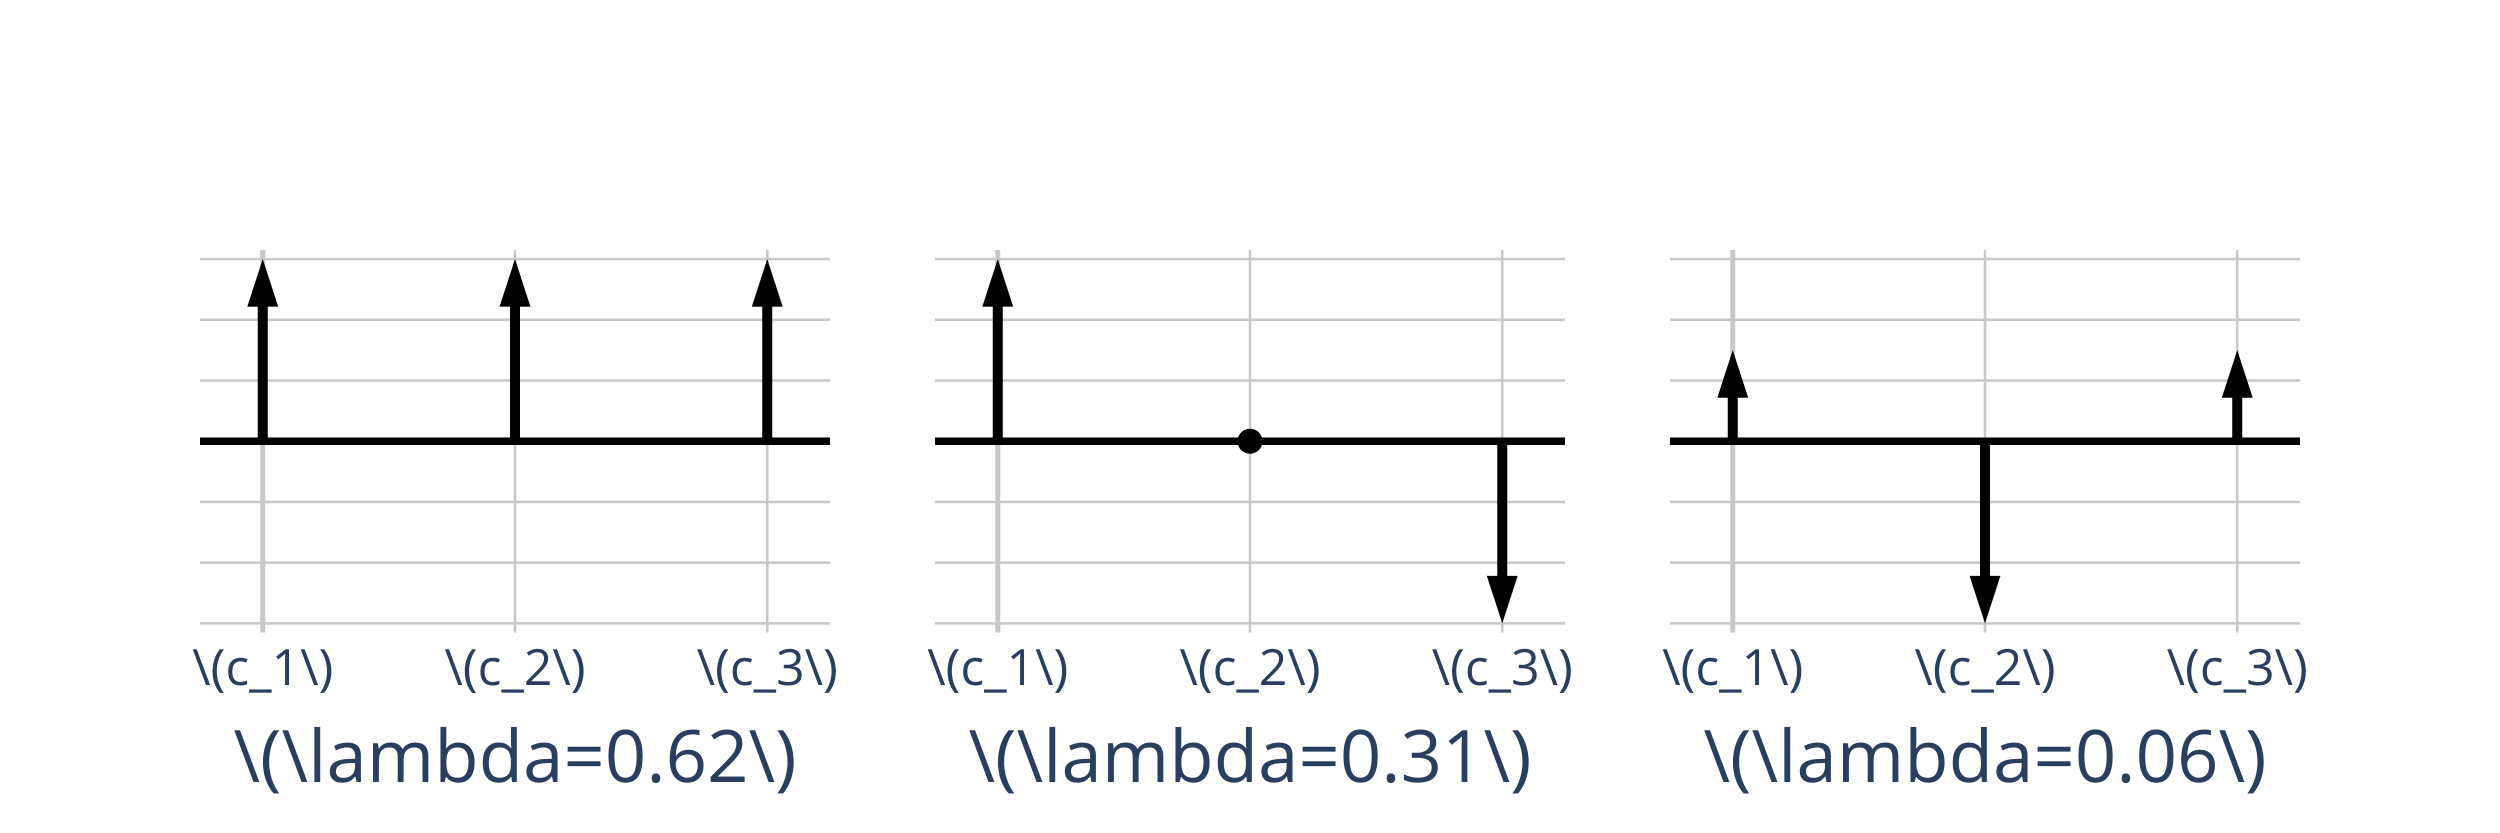
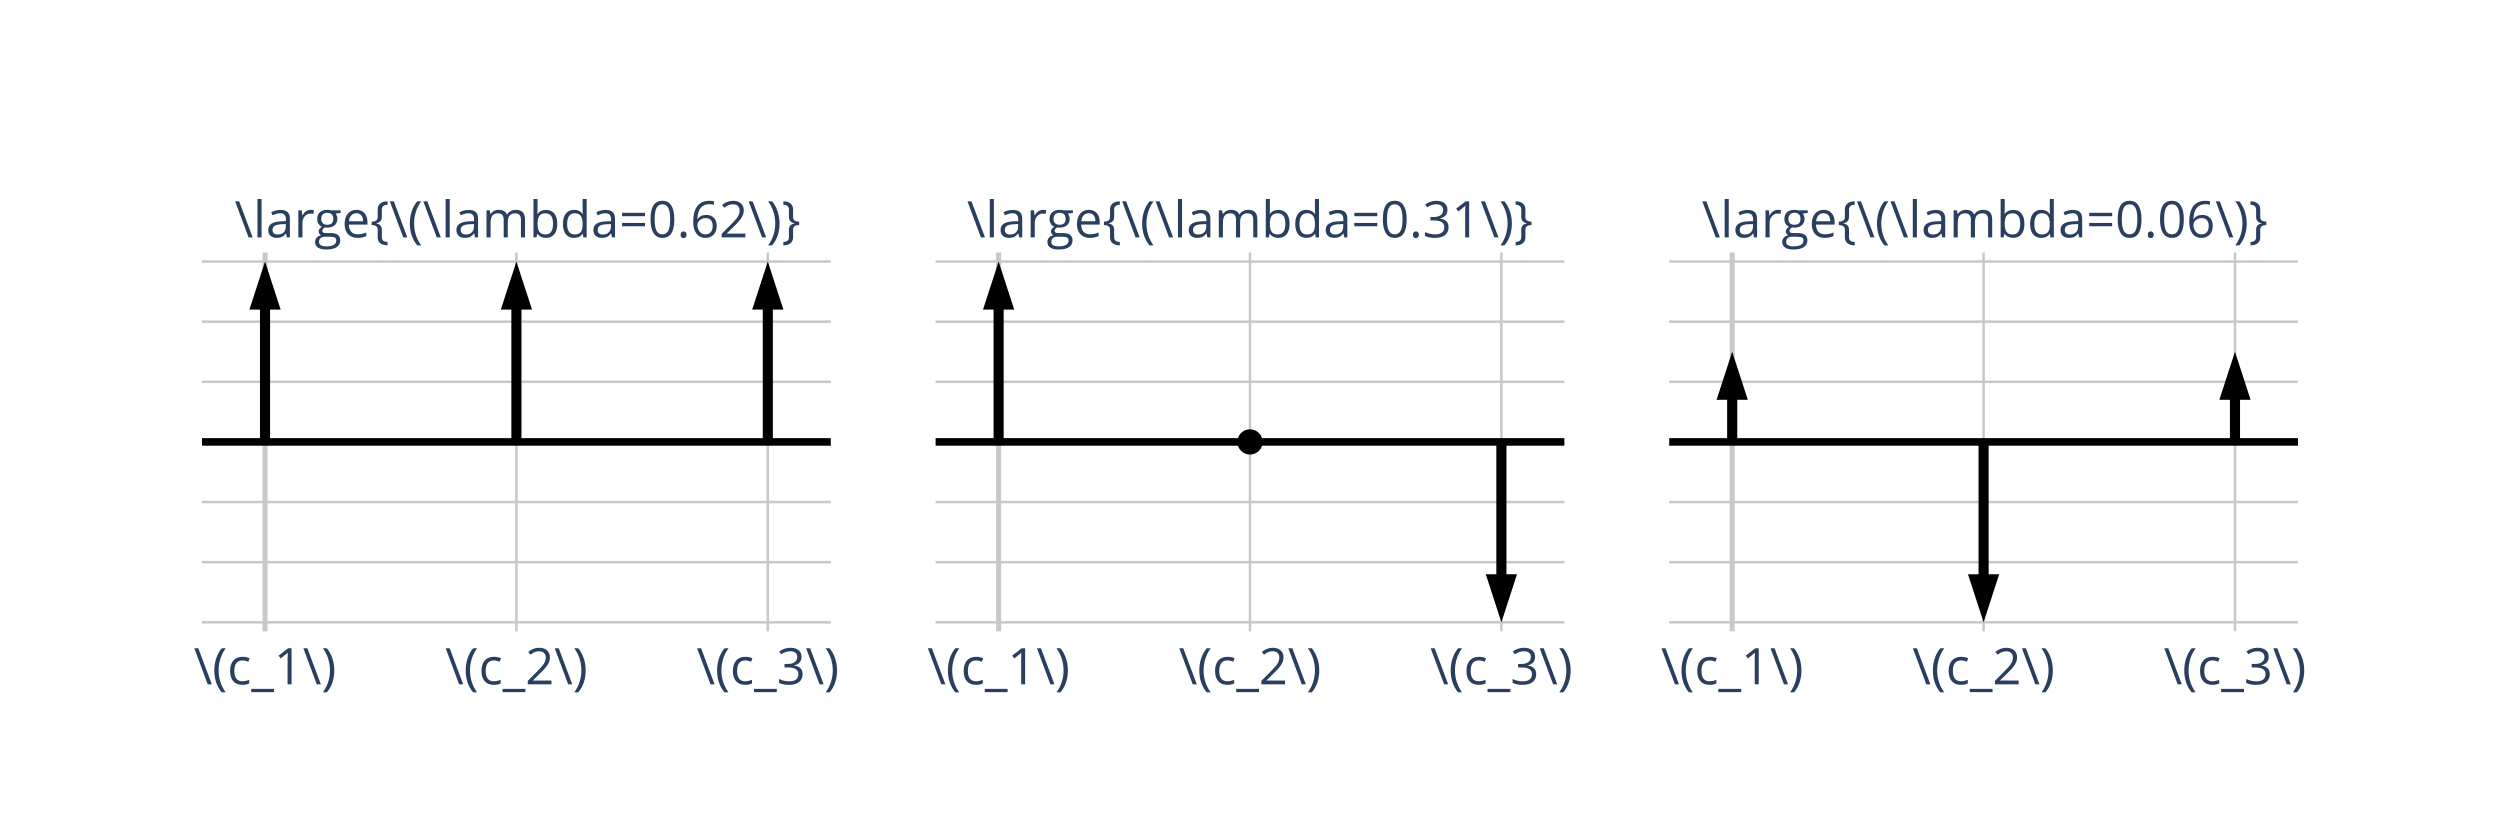
- <svg xmlns="http://www.w3.org/2000/svg" class="main-svg" width="1000" height="333" style="" viewBox="0 0 1000 333">
-   <rect x="0" y="0" width="1000" height="333" style="fill: rgb(255, 255, 255); fill-opacity: 1;" />
-   <defs id="defs-f43758">
+ <svg xmlns="http://www.w3.org/2000/svg" class="main-svg" width="990" height="330" style="" viewBox="0 0 990 330">
+   <rect x="0" y="0" width="990" height="330" style="fill: rgb(255, 255, 255); fill-opacity: 1;" />
+   <defs id="defs-70f9dd">
    <g class="clips">
-       <clipPath id="clipf43758xyplot" class="plotclip">
-         <rect width="252" height="153" />
-       </clipPath>
-       <clipPath id="clipf43758x2y2plot" class="plotclip">
-         <rect width="252" height="153" />
-       </clipPath>
-       <clipPath id="clipf43758x3y3plot" class="plotclip">
-         <rect width="252" height="153" />
-       </clipPath>
-       <clipPath class="axesclip" id="clipf43758x">
-         <rect x="80" y="0" width="252" height="333" />
-       </clipPath>
-       <clipPath class="axesclip" id="clipf43758y">
-         <rect x="0" y="100" width="1000" height="153" />
-       </clipPath>
-       <clipPath class="axesclip" id="clipf43758xy">
-         <rect x="80" y="100" width="252" height="153" />
-       </clipPath>
-       <clipPath class="axesclip" id="clipf43758y2">
-         <rect x="0" y="100" width="1000" height="153" />
-       </clipPath>
-       <clipPath class="axesclip" id="clipf43758xy2">
-         <rect x="80" y="100" width="252" height="153" />
-       </clipPath>
-       <clipPath class="axesclip" id="clipf43758y3">
-         <rect x="0" y="100" width="1000" height="153" />
-       </clipPath>
-       <clipPath class="axesclip" id="clipf43758xy3">
-         <rect x="80" y="100" width="252" height="153" />
-       </clipPath>
-       <clipPath class="axesclip" id="clipf43758x2">
-         <rect x="374" y="0" width="252" height="333" />
-       </clipPath>
-       <clipPath class="axesclip" id="clipf43758x2y">
-         <rect x="374" y="100" width="252" height="153" />
-       </clipPath>
-       <clipPath class="axesclip" id="clipf43758x2y2">
-         <rect x="374" y="100" width="252" height="153" />
-       </clipPath>
-       <clipPath class="axesclip" id="clipf43758x2y3">
-         <rect x="374" y="100" width="252" height="153" />
-       </clipPath>
-       <clipPath class="axesclip" id="clipf43758x3">
-         <rect x="668" y="0" width="252" height="333" />
-       </clipPath>
-       <clipPath class="axesclip" id="clipf43758x3y">
-         <rect x="668" y="100" width="252" height="153" />
-       </clipPath>
-       <clipPath class="axesclip" id="clipf43758x3y2">
-         <rect x="668" y="100" width="252" height="153" />
-       </clipPath>
-       <clipPath class="axesclip" id="clipf43758x3y3">
-         <rect x="668" y="100" width="252" height="153" />
+       <clipPath id="clip70f9ddxyplot" class="plotclip">
+         <rect width="249" height="150" />
+       </clipPath>
+       <clipPath id="clip70f9ddx2y2plot" class="plotclip">
+         <rect width="249" height="150" />
+       </clipPath>
+       <clipPath id="clip70f9ddx3y3plot" class="plotclip">
+         <rect width="249" height="150" />
+       </clipPath>
+       <clipPath class="axesclip" id="clip70f9ddx">
+         <rect x="80" y="0" width="249" height="330" />
+       </clipPath>
+       <clipPath class="axesclip" id="clip70f9ddy">
+         <rect x="0" y="100" width="990" height="150" />
+       </clipPath>
+       <clipPath class="axesclip" id="clip70f9ddxy">
+         <rect x="80" y="100" width="249" height="150" />
+       </clipPath>
+       <clipPath class="axesclip" id="clip70f9ddy2">
+         <rect x="0" y="100" width="990" height="150" />
+       </clipPath>
+       <clipPath class="axesclip" id="clip70f9ddxy2">
+         <rect x="80" y="100" width="249" height="150" />
+       </clipPath>
+       <clipPath class="axesclip" id="clip70f9ddy3">
+         <rect x="0" y="100" width="990" height="150" />
+       </clipPath>
+       <clipPath class="axesclip" id="clip70f9ddxy3">
+         <rect x="80" y="100" width="249" height="150" />
+       </clipPath>
+       <clipPath class="axesclip" id="clip70f9ddx2">
+         <rect x="370.5" y="0" width="249" height="330" />
+       </clipPath>
+       <clipPath class="axesclip" id="clip70f9ddx2y">
+         <rect x="370.5" y="100" width="249" height="150" />
+       </clipPath>
+       <clipPath class="axesclip" id="clip70f9ddx2y2">
+         <rect x="370.5" y="100" width="249" height="150" />
+       </clipPath>
+       <clipPath class="axesclip" id="clip70f9ddx2y3">
+         <rect x="370.5" y="100" width="249" height="150" />
+       </clipPath>
+       <clipPath class="axesclip" id="clip70f9ddx3">
+         <rect x="661" y="0" width="249" height="330" />
+       </clipPath>
+       <clipPath class="axesclip" id="clip70f9ddx3y">
+         <rect x="661" y="100" width="249" height="150" />
+       </clipPath>
+       <clipPath class="axesclip" id="clip70f9ddx3y2">
+         <rect x="661" y="100" width="249" height="150" />
+       </clipPath>
+       <clipPath class="axesclip" id="clip70f9ddx3y3">
+         <rect x="661" y="100" width="249" height="150" />
      </clipPath>
    </g>
    <g class="gradients" />
    <g class="patterns" />
  </defs>
  <g class="bglayer" />
  <g class="layer-below">
    <g class="imagelayer" />
    <g class="shapelayer" />
  </g>
  <g class="cartesianlayer">
    <g class="subplot xy">
      <g class="layer-subplot">
        <g class="shapelayer" />
        <g class="imagelayer" />
      </g>
      <g class="minor-gridlayer">
        <g class="x" />
        <g class="y" />
      </g>
      <g class="gridlayer">
        <g class="x">
-           <path class="xgrid crisp" transform="translate(206,0)" d="M0,100v153" style="stroke: rgb(200, 200, 200); stroke-opacity: 1; stroke-width: 1px;" />
-           <path class="xgrid crisp" transform="translate(306.9,0)" d="M0,100v153" style="stroke: rgb(200, 200, 200); stroke-opacity: 1; stroke-width: 1px;" />
+           <path class="xgrid crisp" transform="translate(204.5,0)" d="M0,100v150" style="stroke: rgb(200, 200, 200); stroke-opacity: 1; stroke-width: 1px;" />
+           <path class="xgrid crisp" transform="translate(304.05,0)" d="M0,100v150" style="stroke: rgb(200, 200, 200); stroke-opacity: 1; stroke-width: 1px;" />
        </g>
        <g class="y">
-           <path class="ygrid crisp" transform="translate(0,249.36)" d="M80,0h252" style="stroke: rgb(200, 200, 200); stroke-opacity: 1; stroke-width: 1px;" />
-           <path class="ygrid crisp" transform="translate(0,225.07)" d="M80,0h252" style="stroke: rgb(200, 200, 200); stroke-opacity: 1; stroke-width: 1px;" />
-           <path class="ygrid crisp" transform="translate(0,200.79)" d="M80,0h252" style="stroke: rgb(200, 200, 200); stroke-opacity: 1; stroke-width: 1px;" />
-           <path class="ygrid crisp" transform="translate(0,152.21)" d="M80,0h252" style="stroke: rgb(200, 200, 200); stroke-opacity: 1; stroke-width: 1px;" />
-           <path class="ygrid crisp" transform="translate(0,127.93)" d="M80,0h252" style="stroke: rgb(200, 200, 200); stroke-opacity: 1; stroke-width: 1px;" />
-           <path class="ygrid crisp" transform="translate(0,103.64)" d="M80,0h252" style="stroke: rgb(200, 200, 200); stroke-opacity: 1; stroke-width: 1px;" />
+           <path class="ygrid crisp" transform="translate(0,246.43)" d="M80,0h249" style="stroke: rgb(200, 200, 200); stroke-opacity: 1; stroke-width: 1px;" />
+           <path class="ygrid crisp" transform="translate(0,222.62)" d="M80,0h249" style="stroke: rgb(200, 200, 200); stroke-opacity: 1; stroke-width: 1px;" />
+           <path class="ygrid crisp" transform="translate(0,198.81)" d="M80,0h249" style="stroke: rgb(200, 200, 200); stroke-opacity: 1; stroke-width: 1px;" />
+           <path class="ygrid crisp" transform="translate(0,151.19)" d="M80,0h249" style="stroke: rgb(200, 200, 200); stroke-opacity: 1; stroke-width: 1px;" />
+           <path class="ygrid crisp" transform="translate(0,127.38)" d="M80,0h249" style="stroke: rgb(200, 200, 200); stroke-opacity: 1; stroke-width: 1px;" />
+           <path class="ygrid crisp" transform="translate(0,103.57)" d="M80,0h249" style="stroke: rgb(200, 200, 200); stroke-opacity: 1; stroke-width: 1px;" />
        </g>
      </g>
      <g class="zerolinelayer">
-         <path class="xzl zl crisp" transform="translate(105.1,0)" d="M0,100v153" style="stroke: rgb(200, 200, 200); stroke-opacity: 1; stroke-width: 2px;" />
-         <path class="yzl zl crisp" transform="translate(0,176.5)" d="M80,0h252" style="stroke: rgb(0, 0, 0); stroke-opacity: 1; stroke-width: 3px;" />
+         <path class="xzl zl crisp" transform="translate(104.95,0)" d="M0,100v150" style="stroke: rgb(200, 200, 200); stroke-opacity: 1; stroke-width: 2px;" />
+         <path class="yzl zl crisp" transform="translate(0,175)" d="M80,0h249" style="stroke: rgb(0, 0, 0); stroke-opacity: 1; stroke-width: 3px;" />
      </g>
      <g class="layer-between">
        <g class="shapelayer" />
        <g class="imagelayer" />
      </g>
      <path class="xlines-below" />
      <path class="ylines-below" />
      <g class="overlines-below" />
      <g class="xaxislayer-below" />
      <g class="yaxislayer-below" />
      <g class="overaxes-below" />
      <g class="overplot">
-         <g class="xy" transform="translate(80,100)" clip-path="url(#clipf43758xyplot)">
+         <g class="xy" transform="translate(80,100)" clip-path="url(#clip70f9ddxyplot)">
          <g class="scatterlayer mlayer">
-             <g class="trace scatter tracec6cf34" style="stroke-miterlimit: 2; opacity: 1;">
-               <g class="fills" />
-               <g class="errorbars" />
-               <g class="lines">
-                 <path class="js-line" d="M25.1,76.5L25.1,21.64" style="vector-effect: none; fill: none; stroke: rgb(0, 0, 0); stroke-opacity: 1; stroke-width: 4px; opacity: 1;" />
-               </g>
-               <g class="points">
-                 <path class="point" transform="translate(25.1,76.5)" d="M0,0Z" style="opacity: 1; stroke-width: 0px; fill: rgb(0, 0, 0); fill-opacity: 1;" />
-                 <path class="point" transform="translate(25.1,3.64)" d="M0,0L-6.18,19.021L6.18,19.021Z" style="opacity: 1; stroke-width: 0px; fill: rgb(0, 0, 0); fill-opacity: 1;" />
-               </g>
-               <g class="text" />
-             </g>
-             <g class="trace scatter traceaa847c" style="stroke-miterlimit: 2; opacity: 1;">
-               <g class="fills" />
-               <g class="errorbars" />
-               <g class="lines">
-                 <path class="js-line" d="M126,76.5L126,21.64" style="vector-effect: none; fill: none; stroke: rgb(0, 0, 0); stroke-opacity: 1; stroke-width: 4px; opacity: 1;" />
-               </g>
-               <g class="points">
-                 <path class="point" transform="translate(126,76.5)" d="M0,0Z" style="opacity: 1; stroke-width: 0px; fill: rgb(0, 0, 0); fill-opacity: 1;" />
-                 <path class="point" transform="translate(126,3.64)" d="M0,0L-6.18,19.021L6.18,19.021Z" style="opacity: 1; stroke-width: 0px; fill: rgb(0, 0, 0); fill-opacity: 1;" />
-               </g>
-               <g class="text" />
-             </g>
-             <g class="trace scatter trace707654" style="stroke-miterlimit: 2; opacity: 1;">
-               <g class="fills" />
-               <g class="errorbars" />
-               <g class="lines">
-                 <path class="js-line" d="M226.9,76.5L226.9,21.64" style="vector-effect: none; fill: none; stroke: rgb(0, 0, 0); stroke-opacity: 1; stroke-width: 4px; opacity: 1;" />
-               </g>
-               <g class="points">
-                 <path class="point" transform="translate(226.9,76.5)" d="M0,0Z" style="opacity: 1; stroke-width: 0px; fill: rgb(0, 0, 0); fill-opacity: 1;" />
-                 <path class="point" transform="translate(226.9,3.64)" d="M0,0L-6.18,19.021L6.18,19.021Z" style="opacity: 1; stroke-width: 0px; fill: rgb(0, 0, 0); fill-opacity: 1;" />
+             <g class="trace scatter trace0d0faf" style="stroke-miterlimit: 2; opacity: 1;">
+               <g class="fills" />
+               <g class="errorbars" />
+               <g class="lines">
+                 <path class="js-line" d="M24.95,75L24.95,21.57" style="vector-effect: none; fill: none; stroke: rgb(0, 0, 0); stroke-opacity: 1; stroke-width: 4px; opacity: 1;" />
+               </g>
+               <g class="points">
+                 <path class="point" transform="translate(24.95,75)" d="M0,0Z" style="opacity: 1; stroke-width: 0px; fill: rgb(0, 0, 0); fill-opacity: 1;" />
+                 <path class="point" transform="translate(24.95,3.57)" d="M0,0L-6.18,19.021L6.18,19.021Z" style="opacity: 1; stroke-width: 0px; fill: rgb(0, 0, 0); fill-opacity: 1;" />
+               </g>
+               <g class="text" />
+             </g>
+             <g class="trace scatter traced6b31e" style="stroke-miterlimit: 2; opacity: 1;">
+               <g class="fills" />
+               <g class="errorbars" />
+               <g class="lines">
+                 <path class="js-line" d="M124.5,75L124.5,21.57" style="vector-effect: none; fill: none; stroke: rgb(0, 0, 0); stroke-opacity: 1; stroke-width: 4px; opacity: 1;" />
+               </g>
+               <g class="points">
+                 <path class="point" transform="translate(124.5,75)" d="M0,0Z" style="opacity: 1; stroke-width: 0px; fill: rgb(0, 0, 0); fill-opacity: 1;" />
+                 <path class="point" transform="translate(124.5,3.57)" d="M0,0L-6.18,19.021L6.18,19.021Z" style="opacity: 1; stroke-width: 0px; fill: rgb(0, 0, 0); fill-opacity: 1;" />
+               </g>
+               <g class="text" />
+             </g>
+             <g class="trace scatter trace23be79" style="stroke-miterlimit: 2; opacity: 1;">
+               <g class="fills" />
+               <g class="errorbars" />
+               <g class="lines">
+                 <path class="js-line" d="M224.05,75L224.05,21.57" style="vector-effect: none; fill: none; stroke: rgb(0, 0, 0); stroke-opacity: 1; stroke-width: 4px; opacity: 1;" />
+               </g>
+               <g class="points">
+                 <path class="point" transform="translate(224.05,75)" d="M0,0Z" style="opacity: 1; stroke-width: 0px; fill: rgb(0, 0, 0); fill-opacity: 1;" />
+                 <path class="point" transform="translate(224.05,3.57)" d="M0,0L-6.18,19.021L6.18,19.021Z" style="opacity: 1; stroke-width: 0px; fill: rgb(0, 0, 0); fill-opacity: 1;" />
              </g>
              <g class="text" />
            </g>
          </g>
        </g>
      </g>
      <path class="xlines-above crisp" d="M0,0" style="fill: none;" />
      <path class="ylines-above crisp" d="M0,0" style="fill: none;" />
      <g class="overlines-above" />
      <g class="xaxislayer-above">
        <g class="xtick">
-           <text text-anchor="middle" x="0" y="274" transform="translate(105.1,0)" style="font-family: 'Open Sans', verdana, arial, sans-serif; font-size: 20px; fill: rgb(42, 63, 95); fill-opacity: 1; white-space: pre; opacity: 1;">\(c_1\)</text>
+           <text text-anchor="middle" x="0" y="271" transform="translate(104.95,0)" style="font-family: 'Open Sans', verdana, arial, sans-serif; font-size: 20px; fill: rgb(42, 63, 95); fill-opacity: 1; white-space: pre; opacity: 1;">\(c_1\)</text>
        </g>
        <g class="xtick">
-           <text text-anchor="middle" x="0" y="274" style="font-family: 'Open Sans', verdana, arial, sans-serif; font-size: 20px; fill: rgb(42, 63, 95); fill-opacity: 1; white-space: pre; opacity: 1;" transform="translate(206,0)">\(c_2\)</text>
+           <text text-anchor="middle" x="0" y="271" style="font-family: 'Open Sans', verdana, arial, sans-serif; font-size: 20px; fill: rgb(42, 63, 95); fill-opacity: 1; white-space: pre; opacity: 1;" transform="translate(204.5,0)">\(c_2\)</text>
        </g>
        <g class="xtick">
-           <text text-anchor="middle" x="0" y="274" style="font-family: 'Open Sans', verdana, arial, sans-serif; font-size: 20px; fill: rgb(42, 63, 95); fill-opacity: 1; white-space: pre; opacity: 1;" transform="translate(306.9,0)">\(c_3\)</text>
+           <text text-anchor="middle" x="0" y="271" style="font-family: 'Open Sans', verdana, arial, sans-serif; font-size: 20px; fill: rgb(42, 63, 95); fill-opacity: 1; white-space: pre; opacity: 1;" transform="translate(304.05,0)">\(c_3\)</text>
        </g>
      </g>
      <g class="yaxislayer-above" />
      <g class="overaxes-above" />
    </g>
    <g class="subplot x2y2">
      <g class="layer-subplot">
        <g class="shapelayer" />
        <g class="imagelayer" />
      </g>
      <g class="minor-gridlayer">
        <g class="x2" />
        <g class="y2" />
      </g>
      <g class="gridlayer">
        <g class="x2">
-           <path class="x2grid crisp" transform="translate(500,0)" d="M0,100v153" style="stroke: rgb(200, 200, 200); stroke-opacity: 1; stroke-width: 1px;" />
-           <path class="x2grid crisp" transform="translate(600.9,0)" d="M0,100v153" style="stroke: rgb(200, 200, 200); stroke-opacity: 1; stroke-width: 1px;" />
+           <path class="x2grid crisp" transform="translate(495,0)" d="M0,100v150" style="stroke: rgb(200, 200, 200); stroke-opacity: 1; stroke-width: 1px;" />
+           <path class="x2grid crisp" transform="translate(594.55,0)" d="M0,100v150" style="stroke: rgb(200, 200, 200); stroke-opacity: 1; stroke-width: 1px;" />
        </g>
        <g class="y2">
-           <path class="y2grid crisp" transform="translate(0,249.36)" d="M374,0h252" style="stroke: rgb(200, 200, 200); stroke-opacity: 1; stroke-width: 1px;" />
-           <path class="y2grid crisp" transform="translate(0,225.07)" d="M374,0h252" style="stroke: rgb(200, 200, 200); stroke-opacity: 1; stroke-width: 1px;" />
-           <path class="y2grid crisp" transform="translate(0,200.79)" d="M374,0h252" style="stroke: rgb(200, 200, 200); stroke-opacity: 1; stroke-width: 1px;" />
-           <path class="y2grid crisp" transform="translate(0,152.21)" d="M374,0h252" style="stroke: rgb(200, 200, 200); stroke-opacity: 1; stroke-width: 1px;" />
-           <path class="y2grid crisp" transform="translate(0,127.93)" d="M374,0h252" style="stroke: rgb(200, 200, 200); stroke-opacity: 1; stroke-width: 1px;" />
-           <path class="y2grid crisp" transform="translate(0,103.64)" d="M374,0h252" style="stroke: rgb(200, 200, 200); stroke-opacity: 1; stroke-width: 1px;" />
+           <path class="y2grid crisp" transform="translate(0,246.43)" d="M370.5,0h249" style="stroke: rgb(200, 200, 200); stroke-opacity: 1; stroke-width: 1px;" />
+           <path class="y2grid crisp" transform="translate(0,222.62)" d="M370.5,0h249" style="stroke: rgb(200, 200, 200); stroke-opacity: 1; stroke-width: 1px;" />
+           <path class="y2grid crisp" transform="translate(0,198.81)" d="M370.5,0h249" style="stroke: rgb(200, 200, 200); stroke-opacity: 1; stroke-width: 1px;" />
+           <path class="y2grid crisp" transform="translate(0,151.19)" d="M370.5,0h249" style="stroke: rgb(200, 200, 200); stroke-opacity: 1; stroke-width: 1px;" />
+           <path class="y2grid crisp" transform="translate(0,127.38)" d="M370.5,0h249" style="stroke: rgb(200, 200, 200); stroke-opacity: 1; stroke-width: 1px;" />
+           <path class="y2grid crisp" transform="translate(0,103.57)" d="M370.5,0h249" style="stroke: rgb(200, 200, 200); stroke-opacity: 1; stroke-width: 1px;" />
        </g>
      </g>
      <g class="zerolinelayer">
-         <path class="x2zl zl crisp" transform="translate(399.1,0)" d="M0,100v153" style="stroke: rgb(200, 200, 200); stroke-opacity: 1; stroke-width: 2px;" />
-         <path class="y2zl zl crisp" transform="translate(0,176.5)" d="M374,0h252" style="stroke: rgb(0, 0, 0); stroke-opacity: 1; stroke-width: 3px;" />
+         <path class="x2zl zl crisp" transform="translate(395.45,0)" d="M0,100v150" style="stroke: rgb(200, 200, 200); stroke-opacity: 1; stroke-width: 2px;" />
+         <path class="y2zl zl crisp" transform="translate(0,175)" d="M370.5,0h249" style="stroke: rgb(0, 0, 0); stroke-opacity: 1; stroke-width: 3px;" />
      </g>
      <g class="layer-between">
        <g class="shapelayer" />
        <g class="imagelayer" />
      </g>
      <path class="xlines-below" />
      <path class="ylines-below" />
      <g class="overlines-below" />
      <g class="xaxislayer-below" />
      <g class="yaxislayer-below" />
      <g class="overaxes-below" />
      <g class="overplot">
-         <g class="x2y2" transform="translate(374,100)" clip-path="url(#clipf43758x2y2plot)">
+         <g class="x2y2" transform="translate(370.5,100)" clip-path="url(#clip70f9ddx2y2plot)">
          <g class="scatterlayer mlayer">
-             <g class="trace scatter trace75e4b6" style="stroke-miterlimit: 2; opacity: 1;">
-               <g class="fills" />
-               <g class="errorbars" />
-               <g class="lines">
-                 <path class="js-line" d="M25.1,76.5L25.1,21.64" style="vector-effect: none; fill: none; stroke: rgb(0, 0, 0); stroke-opacity: 1; stroke-width: 4px; opacity: 1;" />
-               </g>
-               <g class="points">
-                 <path class="point" transform="translate(25.1,76.5)" d="M0,0Z" style="opacity: 1; stroke-width: 0px; fill: rgb(0, 0, 0); fill-opacity: 1;" />
-                 <path class="point" transform="translate(25.1,3.64)" d="M0,0L-6.18,19.021L6.18,19.021Z" style="opacity: 1; stroke-width: 0px; fill: rgb(0, 0, 0); fill-opacity: 1;" />
-               </g>
-               <g class="text" />
-             </g>
-             <g class="trace scatter tracede985c" style="stroke-miterlimit: 2; opacity: 1;">
+             <g class="trace scatter trace131e2d" style="stroke-miterlimit: 2; opacity: 1;">
+               <g class="fills" />
+               <g class="errorbars" />
+               <g class="lines">
+                 <path class="js-line" d="M24.95,75L24.95,21.57" style="vector-effect: none; fill: none; stroke: rgb(0, 0, 0); stroke-opacity: 1; stroke-width: 4px; opacity: 1;" />
+               </g>
+               <g class="points">
+                 <path class="point" transform="translate(24.95,75)" d="M0,0Z" style="opacity: 1; stroke-width: 0px; fill: rgb(0, 0, 0); fill-opacity: 1;" />
+                 <path class="point" transform="translate(24.95,3.57)" d="M0,0L-6.18,19.021L6.18,19.021Z" style="opacity: 1; stroke-width: 0px; fill: rgb(0, 0, 0); fill-opacity: 1;" />
+               </g>
+               <g class="text" />
+             </g>
+             <g class="trace scatter trace6f2fd8" style="stroke-miterlimit: 2; opacity: 1;">
              <g class="fills" />
              <g class="errorbars" />
              <g class="lines" />
              <g class="points">
-                 <path class="point" transform="translate(126,76.5)" d="M5,0A5,5 0 1,1 0,-5A5,5 0 0,1 5,0Z" style="opacity: 1; stroke-width: 0px; fill: rgb(0, 0, 0); fill-opacity: 1;" />
-               </g>
-               <g class="text" />
-             </g>
-             <g class="trace scatter trace5d24f9" style="stroke-miterlimit: 2; opacity: 1;">
-               <g class="fills" />
-               <g class="errorbars" />
-               <g class="lines">
-                 <path class="js-line" d="M226.9,76.5L226.9,131.36" style="vector-effect: none; fill: none; stroke: rgb(0, 0, 0); stroke-opacity: 1; stroke-width: 4px; opacity: 1;" />
-               </g>
-               <g class="points">
-                 <path class="point" transform="translate(226.9,76.5)" d="M0,0Z" style="opacity: 1; stroke-width: 0px; fill: rgb(0, 0, 0); fill-opacity: 1;" />
-                 <path class="point" transform="translate(226.9,149.36)" d="M0,0L6.18,-19.021L-6.18,-19.021Z" style="opacity: 1; stroke-width: 0px; fill: rgb(0, 0, 0); fill-opacity: 1;" />
+                 <path class="point" transform="translate(124.5,75)" d="M5,0A5,5 0 1,1 0,-5A5,5 0 0,1 5,0Z" style="opacity: 1; stroke-width: 0px; fill: rgb(0, 0, 0); fill-opacity: 1;" />
+               </g>
+               <g class="text" />
+             </g>
+             <g class="trace scatter trace091196" style="stroke-miterlimit: 2; opacity: 1;">
+               <g class="fills" />
+               <g class="errorbars" />
+               <g class="lines">
+                 <path class="js-line" d="M224.05,75L224.05,128.43" style="vector-effect: none; fill: none; stroke: rgb(0, 0, 0); stroke-opacity: 1; stroke-width: 4px; opacity: 1;" />
+               </g>
+               <g class="points">
+                 <path class="point" transform="translate(224.05,75)" d="M0,0Z" style="opacity: 1; stroke-width: 0px; fill: rgb(0, 0, 0); fill-opacity: 1;" />
+                 <path class="point" transform="translate(224.05,146.43)" d="M0,0L6.18,-19.021L-6.18,-19.021Z" style="opacity: 1; stroke-width: 0px; fill: rgb(0, 0, 0); fill-opacity: 1;" />
              </g>
              <g class="text" />
            </g>
          </g>
        </g>
      </g>
      <path class="xlines-above crisp" d="M0,0" style="fill: none;" />
      <path class="ylines-above crisp" d="M0,0" style="fill: none;" />
      <g class="overlines-above" />
      <g class="xaxislayer-above">
        <g class="x2tick">
-           <text text-anchor="middle" x="0" y="274" transform="translate(399.1,0)" style="font-family: 'Open Sans', verdana, arial, sans-serif; font-size: 20px; fill: rgb(42, 63, 95); fill-opacity: 1; white-space: pre; opacity: 1;">\(c_1\)</text>
+           <text text-anchor="middle" x="0" y="271" transform="translate(395.45,0)" style="font-family: 'Open Sans', verdana, arial, sans-serif; font-size: 20px; fill: rgb(42, 63, 95); fill-opacity: 1; white-space: pre; opacity: 1;">\(c_1\)</text>
        </g>
        <g class="x2tick">
-           <text text-anchor="middle" x="0" y="274" style="font-family: 'Open Sans', verdana, arial, sans-serif; font-size: 20px; fill: rgb(42, 63, 95); fill-opacity: 1; white-space: pre; opacity: 1;" transform="translate(500,0)">\(c_2\)</text>
+           <text text-anchor="middle" x="0" y="271" style="font-family: 'Open Sans', verdana, arial, sans-serif; font-size: 20px; fill: rgb(42, 63, 95); fill-opacity: 1; white-space: pre; opacity: 1;" transform="translate(495,0)">\(c_2\)</text>
        </g>
        <g class="x2tick">
-           <text text-anchor="middle" x="0" y="274" style="font-family: 'Open Sans', verdana, arial, sans-serif; font-size: 20px; fill: rgb(42, 63, 95); fill-opacity: 1; white-space: pre; opacity: 1;" transform="translate(600.9,0)">\(c_3\)</text>
+           <text text-anchor="middle" x="0" y="271" style="font-family: 'Open Sans', verdana, arial, sans-serif; font-size: 20px; fill: rgb(42, 63, 95); fill-opacity: 1; white-space: pre; opacity: 1;" transform="translate(594.55,0)">\(c_3\)</text>
        </g>
      </g>
      <g class="yaxislayer-above" />
      <g class="overaxes-above" />
    </g>
    <g class="subplot x3y3">
      <g class="layer-subplot">
        <g class="shapelayer" />
        <g class="imagelayer" />
      </g>
      <g class="minor-gridlayer">
        <g class="x3" />
        <g class="y3" />
      </g>
      <g class="gridlayer">
        <g class="x3">
-           <path class="x3grid crisp" transform="translate(794,0)" d="M0,100v153" style="stroke: rgb(200, 200, 200); stroke-opacity: 1; stroke-width: 1px;" />
-           <path class="x3grid crisp" transform="translate(894.9,0)" d="M0,100v153" style="stroke: rgb(200, 200, 200); stroke-opacity: 1; stroke-width: 1px;" />
+           <path class="x3grid crisp" transform="translate(785.5,0)" d="M0,100v150" style="stroke: rgb(200, 200, 200); stroke-opacity: 1; stroke-width: 1px;" />
+           <path class="x3grid crisp" transform="translate(885.05,0)" d="M0,100v150" style="stroke: rgb(200, 200, 200); stroke-opacity: 1; stroke-width: 1px;" />
        </g>
        <g class="y3">
-           <path class="y3grid crisp" transform="translate(0,249.36)" d="M668,0h252" style="stroke: rgb(200, 200, 200); stroke-opacity: 1; stroke-width: 1px;" />
-           <path class="y3grid crisp" transform="translate(0,225.07)" d="M668,0h252" style="stroke: rgb(200, 200, 200); stroke-opacity: 1; stroke-width: 1px;" />
-           <path class="y3grid crisp" transform="translate(0,200.79)" d="M668,0h252" style="stroke: rgb(200, 200, 200); stroke-opacity: 1; stroke-width: 1px;" />
-           <path class="y3grid crisp" transform="translate(0,152.21)" d="M668,0h252" style="stroke: rgb(200, 200, 200); stroke-opacity: 1; stroke-width: 1px;" />
-           <path class="y3grid crisp" transform="translate(0,127.93)" d="M668,0h252" style="stroke: rgb(200, 200, 200); stroke-opacity: 1; stroke-width: 1px;" />
-           <path class="y3grid crisp" transform="translate(0,103.64)" d="M668,0h252" style="stroke: rgb(200, 200, 200); stroke-opacity: 1; stroke-width: 1px;" />
+           <path class="y3grid crisp" transform="translate(0,246.43)" d="M661,0h249" style="stroke: rgb(200, 200, 200); stroke-opacity: 1; stroke-width: 1px;" />
+           <path class="y3grid crisp" transform="translate(0,222.62)" d="M661,0h249" style="stroke: rgb(200, 200, 200); stroke-opacity: 1; stroke-width: 1px;" />
+           <path class="y3grid crisp" transform="translate(0,198.81)" d="M661,0h249" style="stroke: rgb(200, 200, 200); stroke-opacity: 1; stroke-width: 1px;" />
+           <path class="y3grid crisp" transform="translate(0,151.19)" d="M661,0h249" style="stroke: rgb(200, 200, 200); stroke-opacity: 1; stroke-width: 1px;" />
+           <path class="y3grid crisp" transform="translate(0,127.38)" d="M661,0h249" style="stroke: rgb(200, 200, 200); stroke-opacity: 1; stroke-width: 1px;" />
+           <path class="y3grid crisp" transform="translate(0,103.57)" d="M661,0h249" style="stroke: rgb(200, 200, 200); stroke-opacity: 1; stroke-width: 1px;" />
        </g>
      </g>
      <g class="zerolinelayer">
-         <path class="x3zl zl crisp" transform="translate(693.1,0)" d="M0,100v153" style="stroke: rgb(200, 200, 200); stroke-opacity: 1; stroke-width: 2px;" />
-         <path class="y3zl zl crisp" transform="translate(0,176.5)" d="M668,0h252" style="stroke: rgb(0, 0, 0); stroke-opacity: 1; stroke-width: 3px;" />
+         <path class="x3zl zl crisp" transform="translate(685.95,0)" d="M0,100v150" style="stroke: rgb(200, 200, 200); stroke-opacity: 1; stroke-width: 2px;" />
+         <path class="y3zl zl crisp" transform="translate(0,175)" d="M661,0h249" style="stroke: rgb(0, 0, 0); stroke-opacity: 1; stroke-width: 3px;" />
      </g>
      <g class="layer-between">
        <g class="shapelayer" />
        <g class="imagelayer" />
      </g>
      <path class="xlines-below" />
      <path class="ylines-below" />
      <g class="overlines-below" />
      <g class="xaxislayer-below" />
      <g class="yaxislayer-below" />
      <g class="overaxes-below" />
      <g class="overplot">
-         <g class="x3y3" transform="translate(668,100)" clip-path="url(#clipf43758x3y3plot)">
+         <g class="x3y3" transform="translate(661,100)" clip-path="url(#clip70f9ddx3y3plot)">
          <g class="scatterlayer mlayer">
-             <g class="trace scatter trace6db361" style="stroke-miterlimit: 2; opacity: 1;">
-               <g class="fills" />
-               <g class="errorbars" />
-               <g class="lines">
-                 <path class="js-line" d="M25.1,76.5L25.1,58.07" style="vector-effect: none; fill: none; stroke: rgb(0, 0, 0); stroke-opacity: 1; stroke-width: 4px; opacity: 1;" />
-               </g>
-               <g class="points">
-                 <path class="point" transform="translate(25.1,76.5)" d="M0,0Z" style="opacity: 1; stroke-width: 0px; fill: rgb(0, 0, 0); fill-opacity: 1;" />
-                 <path class="point" transform="translate(25.1,40.07)" d="M0,0L-6.18,19.021L6.18,19.021Z" style="opacity: 1; stroke-width: 0px; fill: rgb(0, 0, 0); fill-opacity: 1;" />
-               </g>
-               <g class="text" />
-             </g>
-             <g class="trace scatter trace57ff57" style="stroke-miterlimit: 2; opacity: 1;">
-               <g class="fills" />
-               <g class="errorbars" />
-               <g class="lines">
-                 <path class="js-line" d="M126,76.5L126,131.36" style="vector-effect: none; fill: none; stroke: rgb(0, 0, 0); stroke-opacity: 1; stroke-width: 4px; opacity: 1;" />
-               </g>
-               <g class="points">
-                 <path class="point" transform="translate(126,76.5)" d="M0,0Z" style="opacity: 1; stroke-width: 0px; fill: rgb(0, 0, 0); fill-opacity: 1;" />
-                 <path class="point" transform="translate(126,149.36)" d="M0,0L6.18,-19.021L-6.18,-19.021Z" style="opacity: 1; stroke-width: 0px; fill: rgb(0, 0, 0); fill-opacity: 1;" />
-               </g>
-               <g class="text" />
-             </g>
-             <g class="trace scatter trace92ae67" style="stroke-miterlimit: 2; opacity: 1;">
-               <g class="fills" />
-               <g class="errorbars" />
-               <g class="lines">
-                 <path class="js-line" d="M226.9,76.5L226.9,58.07" style="vector-effect: none; fill: none; stroke: rgb(0, 0, 0); stroke-opacity: 1; stroke-width: 4px; opacity: 1;" />
-               </g>
-               <g class="points">
-                 <path class="point" transform="translate(226.9,76.5)" d="M0,0Z" style="opacity: 1; stroke-width: 0px; fill: rgb(0, 0, 0); fill-opacity: 1;" />
-                 <path class="point" transform="translate(226.9,40.07)" d="M0,0L-6.18,19.021L6.18,19.021Z" style="opacity: 1; stroke-width: 0px; fill: rgb(0, 0, 0); fill-opacity: 1;" />
+             <g class="trace scatter trace58cc73" style="stroke-miterlimit: 2; opacity: 1;">
+               <g class="fills" />
+               <g class="errorbars" />
+               <g class="lines">
+                 <path class="js-line" d="M24.95,75L24.95,57.29" style="vector-effect: none; fill: none; stroke: rgb(0, 0, 0); stroke-opacity: 1; stroke-width: 4px; opacity: 1;" />
+               </g>
+               <g class="points">
+                 <path class="point" transform="translate(24.95,75)" d="M0,0Z" style="opacity: 1; stroke-width: 0px; fill: rgb(0, 0, 0); fill-opacity: 1;" />
+                 <path class="point" transform="translate(24.95,39.29)" d="M0,0L-6.18,19.021L6.18,19.021Z" style="opacity: 1; stroke-width: 0px; fill: rgb(0, 0, 0); fill-opacity: 1;" />
+               </g>
+               <g class="text" />
+             </g>
+             <g class="trace scatter trace790cfb" style="stroke-miterlimit: 2; opacity: 1;">
+               <g class="fills" />
+               <g class="errorbars" />
+               <g class="lines">
+                 <path class="js-line" d="M124.5,75L124.5,128.43" style="vector-effect: none; fill: none; stroke: rgb(0, 0, 0); stroke-opacity: 1; stroke-width: 4px; opacity: 1;" />
+               </g>
+               <g class="points">
+                 <path class="point" transform="translate(124.5,75)" d="M0,0Z" style="opacity: 1; stroke-width: 0px; fill: rgb(0, 0, 0); fill-opacity: 1;" />
+                 <path class="point" transform="translate(124.5,146.43)" d="M0,0L6.18,-19.021L-6.18,-19.021Z" style="opacity: 1; stroke-width: 0px; fill: rgb(0, 0, 0); fill-opacity: 1;" />
+               </g>
+               <g class="text" />
+             </g>
+             <g class="trace scatter trace2c8da4" style="stroke-miterlimit: 2; opacity: 1;">
+               <g class="fills" />
+               <g class="errorbars" />
+               <g class="lines">
+                 <path class="js-line" d="M224.05,75L224.05,57.29" style="vector-effect: none; fill: none; stroke: rgb(0, 0, 0); stroke-opacity: 1; stroke-width: 4px; opacity: 1;" />
+               </g>
+               <g class="points">
+                 <path class="point" transform="translate(224.05,75)" d="M0,0Z" style="opacity: 1; stroke-width: 0px; fill: rgb(0, 0, 0); fill-opacity: 1;" />
+                 <path class="point" transform="translate(224.05,39.29)" d="M0,0L-6.18,19.021L6.18,19.021Z" style="opacity: 1; stroke-width: 0px; fill: rgb(0, 0, 0); fill-opacity: 1;" />
              </g>
              <g class="text" />
            </g>
          </g>
        </g>
      </g>
      <path class="xlines-above crisp" d="M0,0" style="fill: none;" />
      <path class="ylines-above crisp" d="M0,0" style="fill: none;" />
      <g class="overlines-above" />
      <g class="xaxislayer-above">
        <g class="x3tick">
-           <text text-anchor="middle" x="0" y="274" transform="translate(693.1,0)" style="font-family: 'Open Sans', verdana, arial, sans-serif; font-size: 20px; fill: rgb(42, 63, 95); fill-opacity: 1; white-space: pre; opacity: 1;">\(c_1\)</text>
+           <text text-anchor="middle" x="0" y="271" transform="translate(685.95,0)" style="font-family: 'Open Sans', verdana, arial, sans-serif; font-size: 20px; fill: rgb(42, 63, 95); fill-opacity: 1; white-space: pre; opacity: 1;">\(c_1\)</text>
        </g>
        <g class="x3tick">
-           <text text-anchor="middle" x="0" y="274" style="font-family: 'Open Sans', verdana, arial, sans-serif; font-size: 20px; fill: rgb(42, 63, 95); fill-opacity: 1; white-space: pre; opacity: 1;" transform="translate(794,0)">\(c_2\)</text>
+           <text text-anchor="middle" x="0" y="271" style="font-family: 'Open Sans', verdana, arial, sans-serif; font-size: 20px; fill: rgb(42, 63, 95); fill-opacity: 1; white-space: pre; opacity: 1;" transform="translate(785.5,0)">\(c_2\)</text>
        </g>
        <g class="x3tick">
-           <text text-anchor="middle" x="0" y="274" style="font-family: 'Open Sans', verdana, arial, sans-serif; font-size: 20px; fill: rgb(42, 63, 95); fill-opacity: 1; white-space: pre; opacity: 1;" transform="translate(894.9,0)">\(c_3\)</text>
+           <text text-anchor="middle" x="0" y="271" style="font-family: 'Open Sans', verdana, arial, sans-serif; font-size: 20px; fill: rgb(42, 63, 95); fill-opacity: 1; white-space: pre; opacity: 1;" transform="translate(885.05,0)">\(c_3\)</text>
        </g>
      </g>
      <g class="yaxislayer-above" />
      <g class="overaxes-above" />
    </g>
  </g>
  <g class="polarlayer" />
  <g class="smithlayer" />
  <g class="ternarylayer" />
  <g class="geolayer" />
  <g class="funnelarealayer" />
  <g class="pielayer" />
  <g class="iciclelayer" />
  <g class="treemaplayer" />
  <g class="sunburstlayer" />
  <g class="glimages" />
-   <defs id="topdefs-f43758">
+   <defs id="topdefs-70f9dd">
    <g class="clips" />
  </defs>
  <g class="layer-above">
    <g class="imagelayer" />
    <g class="shapelayer" />
  </g>
  <g class="infolayer">
    <g class="g-gtitle" />
-     <g class="g-xtitle">
-       <text class="xtitle" x="206" y="312.8" text-anchor="middle" style="opacity: 1; font-family: 'Open Sans', verdana, arial, sans-serif; font-size: 29px; fill: rgb(42, 63, 95); fill-opacity: 1; white-space: pre;">\(\lambda=0.62\)</text>
-     </g>
-     <g class="g-x2title">
-       <text class="x2title" x="500" y="312.8" text-anchor="middle" style="opacity: 1; font-family: 'Open Sans', verdana, arial, sans-serif; font-size: 29px; fill: rgb(42, 63, 95); fill-opacity: 1; white-space: pre;">\(\lambda=0.31\)</text>
-     </g>
-     <g class="g-x3title">
-       <text class="x3title" x="794" y="312.8" text-anchor="middle" style="opacity: 1; font-family: 'Open Sans', verdana, arial, sans-serif; font-size: 29px; fill: rgb(42, 63, 95); fill-opacity: 1; white-space: pre;">\(\lambda=0.06\)</text>
-     </g>
+     <g class="g-xtitle" />
+     <g class="g-x2title" />
+     <g class="g-x3title" />
    <g class="g-ytitle" />
    <g class="g-y2title" />
    <g class="g-y3title" />
+     <g class="annotation" data-index="0" style="opacity: 1;">
+       <g class="annotation-text-g" transform="rotate(0,204.5,86)">
+         <g class="cursor-pointer" transform="translate(70,72)">
+           <rect class="bg" x="0.5" y="0.5" width="269" height="27" style="stroke-width: 1px; stroke: rgb(0, 0, 0); stroke-opacity: 0; fill: rgb(0, 0, 0); fill-opacity: 0;" />
+           <text class="annotation-text" text-anchor="middle" x="134.984" y="22" style="font-family: 'Open Sans', verdana, arial, sans-serif; font-size: 20px; fill: rgb(42, 63, 95); fill-opacity: 1; white-space: pre;">\large{\(\lambda=0.62\)}</text>
+         </g>
+       </g>
+     </g>
+     <g class="annotation" data-index="1" style="opacity: 1;">
+       <g class="annotation-text-g" transform="rotate(0,495,86)">
+         <g class="cursor-pointer" transform="translate(360,72)">
+           <rect class="bg" x="0.5" y="0.5" width="269" height="27" style="stroke-width: 1px; stroke: rgb(0, 0, 0); stroke-opacity: 0; fill: rgb(0, 0, 0); fill-opacity: 0;" />
+           <text class="annotation-text" text-anchor="middle" x="134.984" y="22" style="font-family: 'Open Sans', verdana, arial, sans-serif; font-size: 20px; fill: rgb(42, 63, 95); fill-opacity: 1; white-space: pre;">\large{\(\lambda=0.31\)}</text>
+         </g>
+       </g>
+     </g>
+     <g class="annotation" data-index="2" style="opacity: 1;">
+       <g class="annotation-text-g" transform="rotate(0,785.5,86)">
+         <g class="cursor-pointer" transform="translate(651,72)">
+           <rect class="bg" x="0.5" y="0.5" width="269" height="27" style="stroke-width: 1px; stroke: rgb(0, 0, 0); stroke-opacity: 0; fill: rgb(0, 0, 0); fill-opacity: 0;" />
+           <text class="annotation-text" text-anchor="middle" x="134.984" y="22" style="font-family: 'Open Sans', verdana, arial, sans-serif; font-size: 20px; fill: rgb(42, 63, 95); fill-opacity: 1; white-space: pre;">\large{\(\lambda=0.06\)}</text>
+         </g>
+       </g>
+     </g>
  </g>
</svg>
